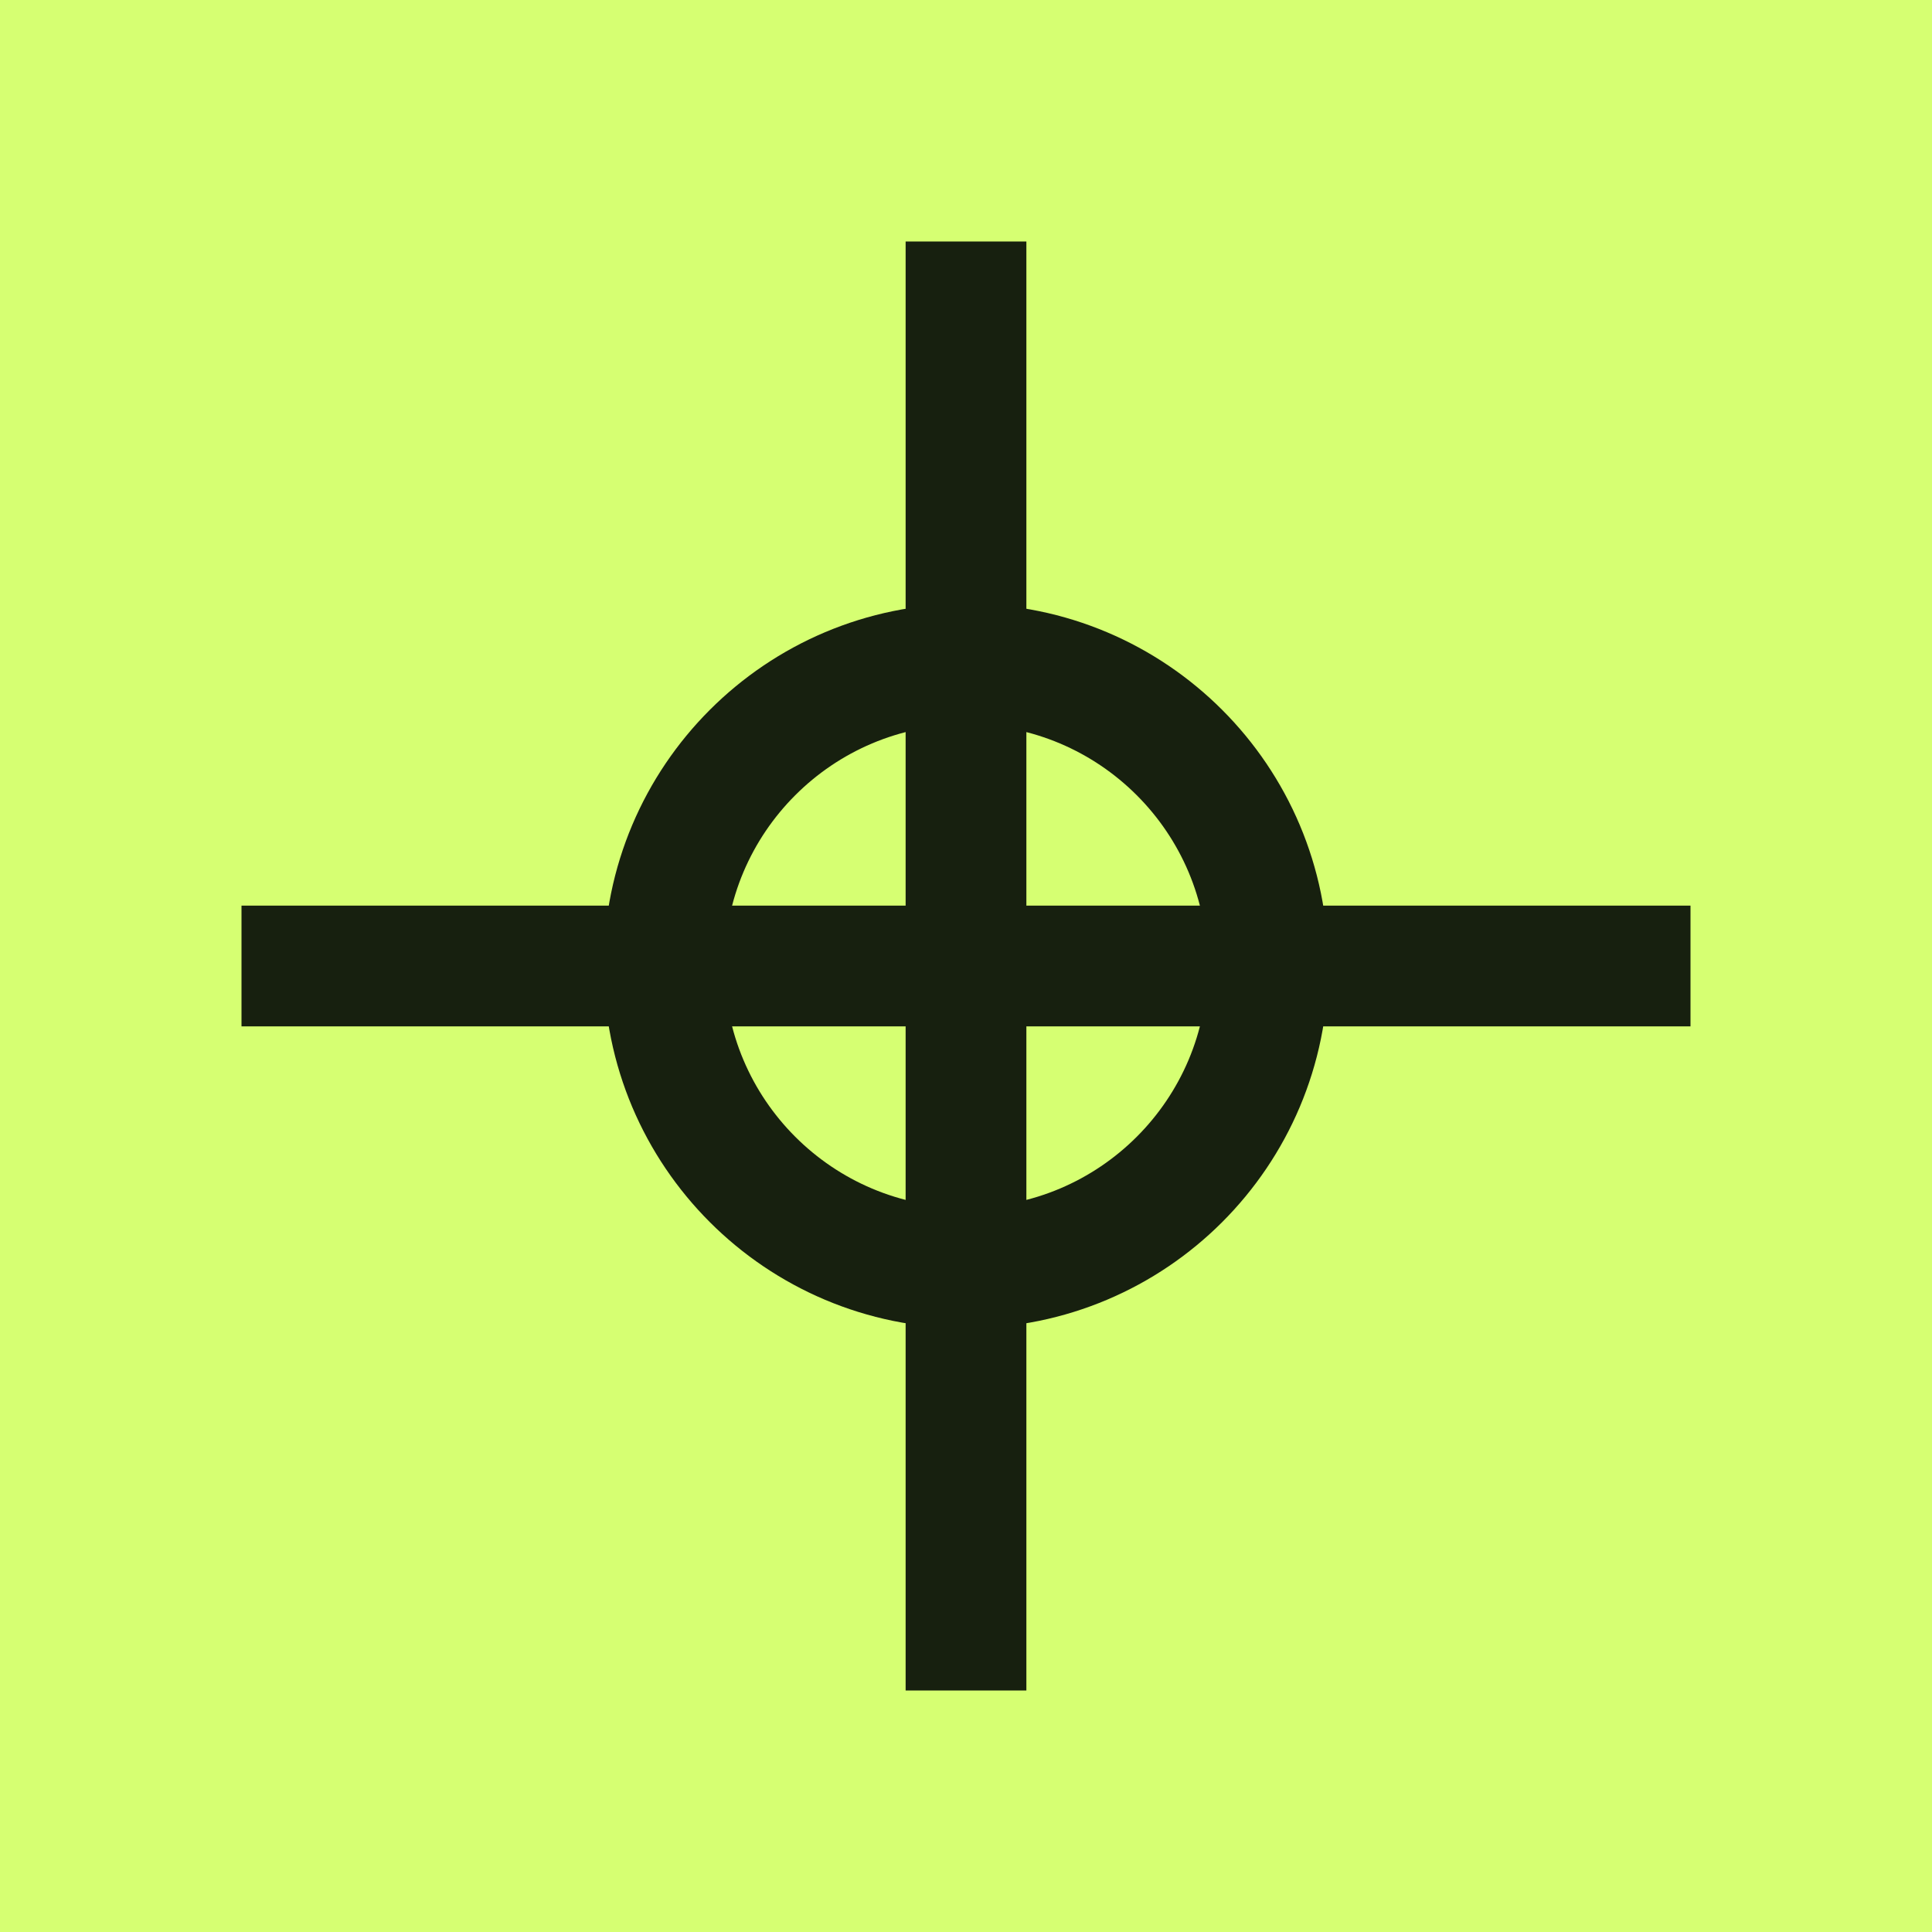
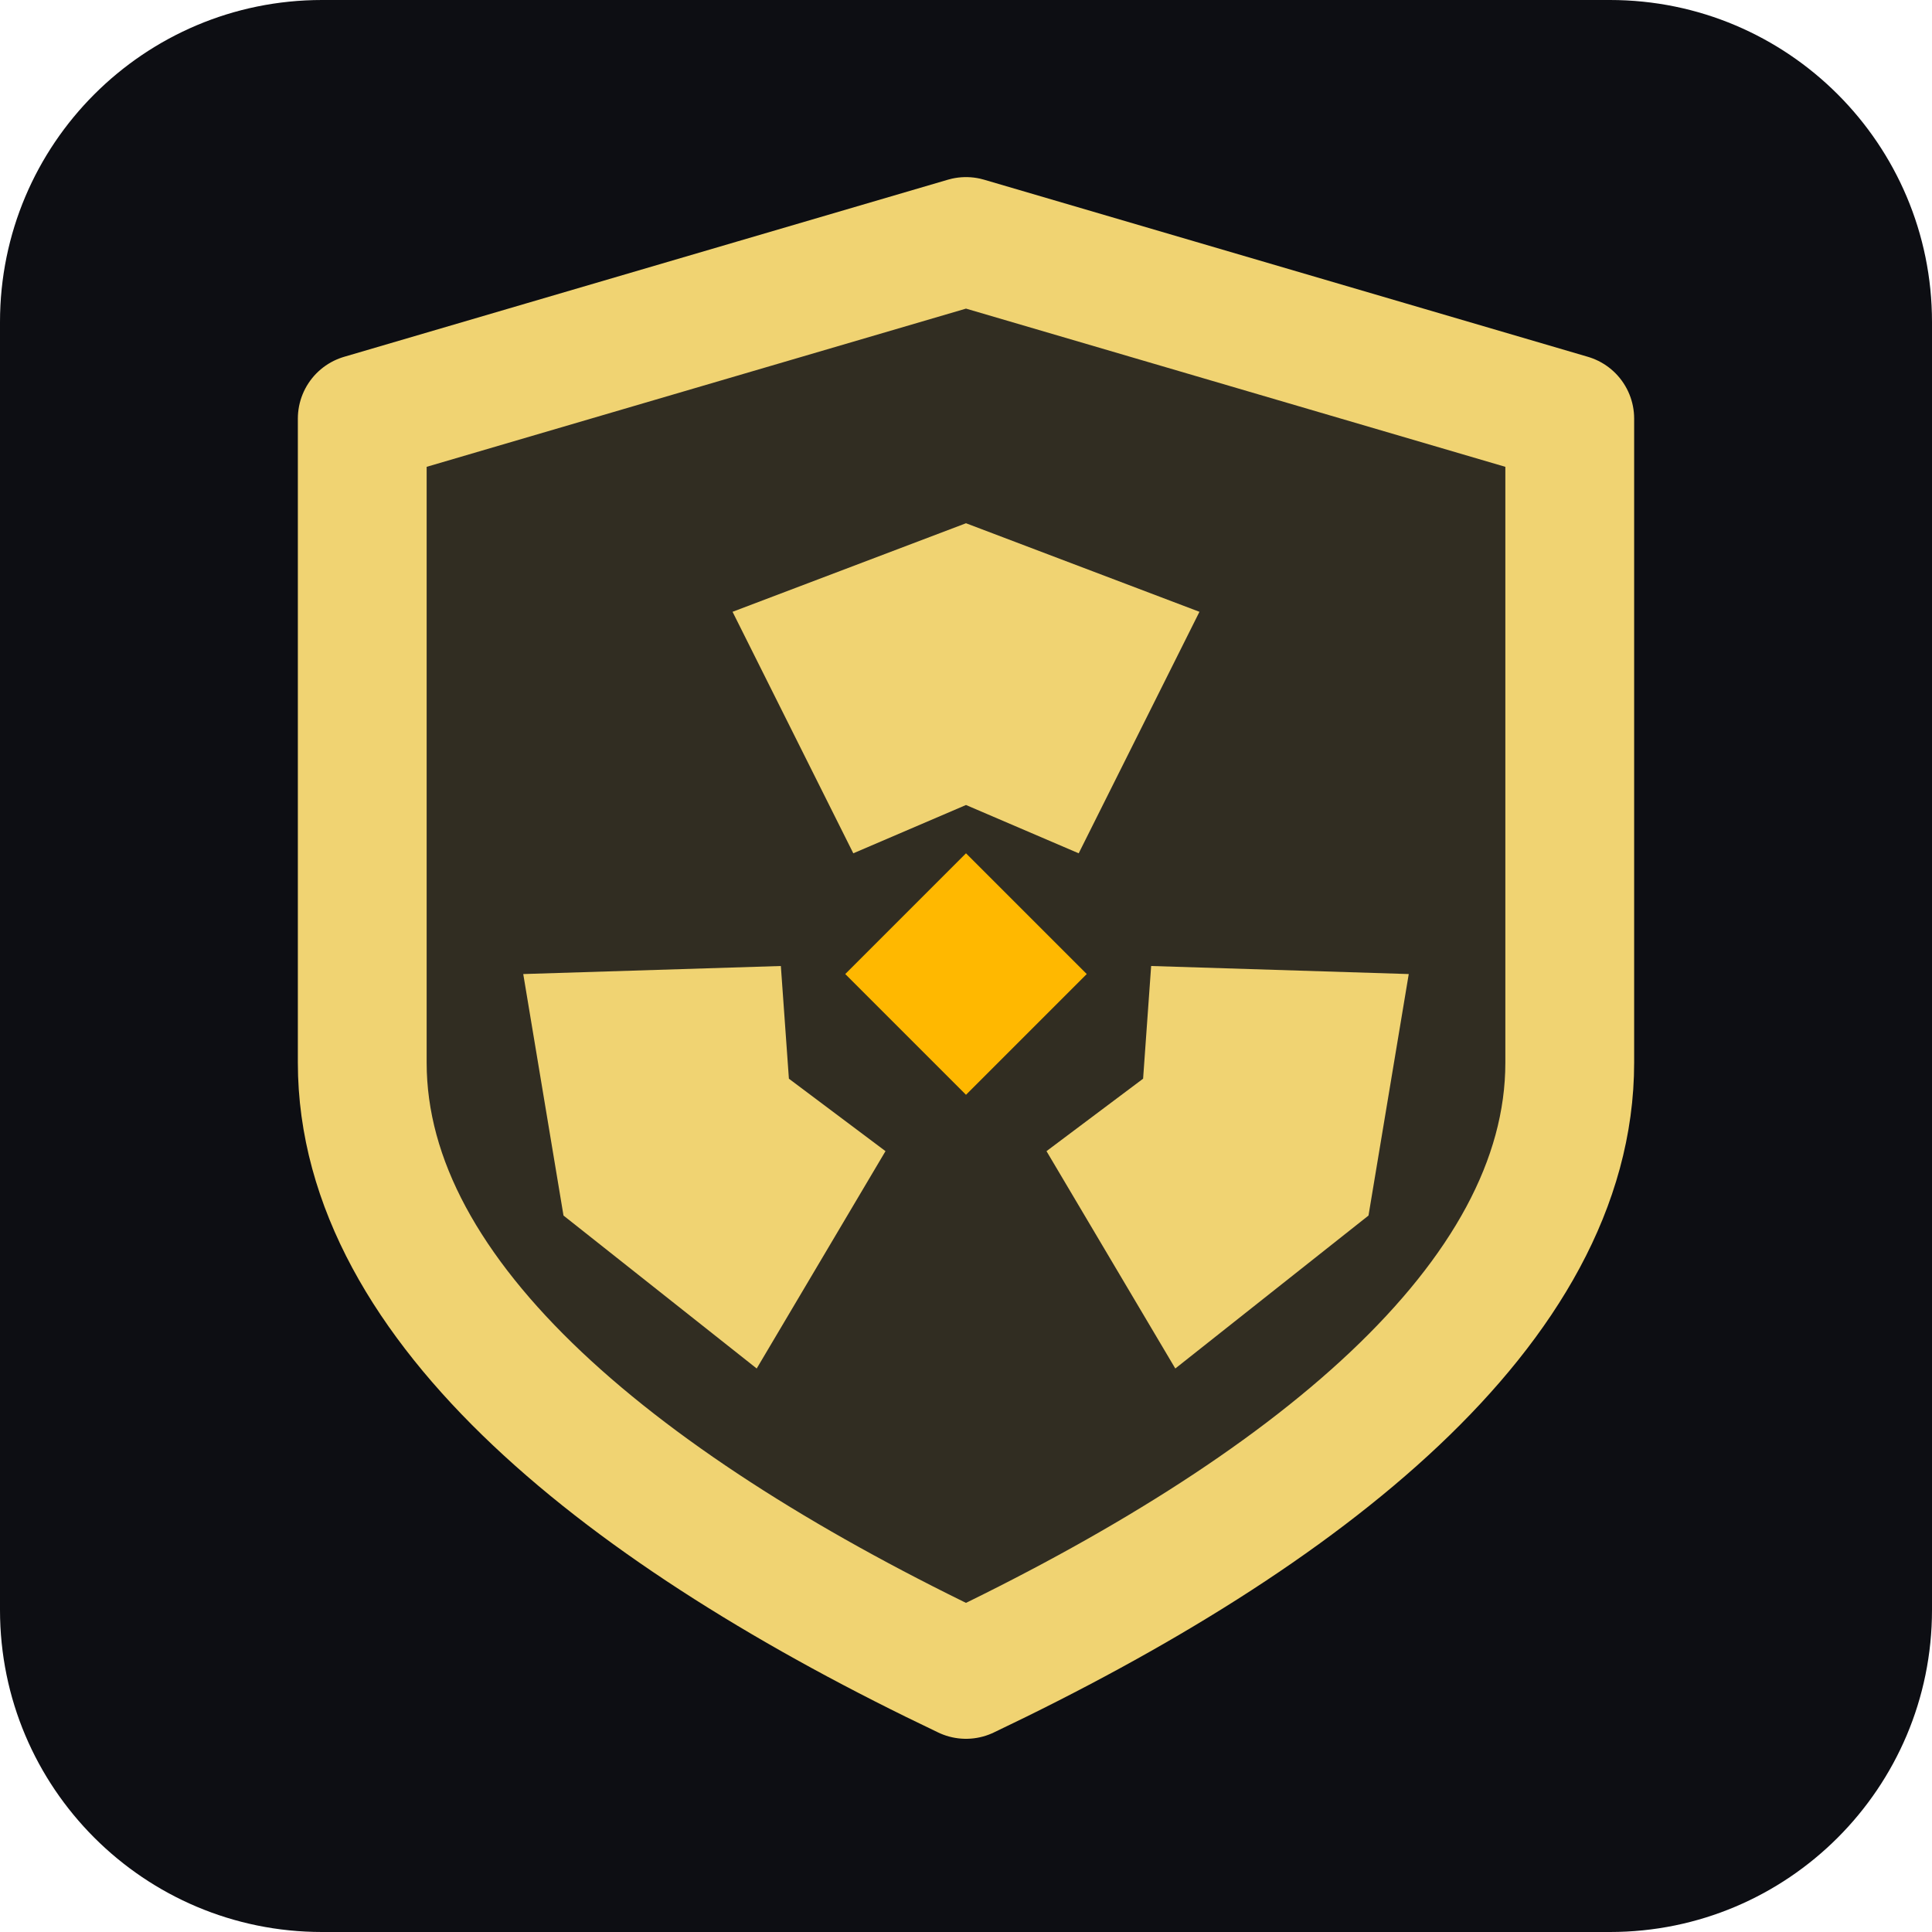
- <svg xmlns="http://www.w3.org/2000/svg" viewBox="0 0 32 32">
-   <rect width="32" height="32" fill="#d6ff72" />
-   <g fill="none" stroke="#17200f" stroke-width="2" stroke-linecap="square">
-     <path d="M16 5v6M16 21v6M5 16h6M21 16h6" />
-     <circle cx="16" cy="16" r="5" />
-     <path d="M16 12v8M12 16h8" />
-   </g>
+ <svg xmlns="http://www.w3.org/2000/svg" viewBox="0 0 24 24">
+   <rect width="24" height="24" rx="4" fill="#0d0e13" />
+   <path fill="#f0d372" fill-opacity="0.16" stroke="#f0d372" stroke-width="1.6" stroke-linejoin="round" d="M4.5 5.2 L12 3 L19.5 5.2 V13.2 C19.5 16.2 16.2 18.8 12 20.8 C7.8 18.8 4.5 16.2 4.5 13.2 Z" />
+   <path fill="#f0d372" d="M9.1 7.6 L12 6.5 L14.9 7.6 L13.4 10.6 L12 10.0 L10.6 10.6 Z M17.5 12.1 L17.0 15.1 L14.6 17.0 L13.0 14.3 L14.2 13.4 L14.3 12.0 Z M6.5 12.1 L9.7 12.0 L9.8 13.4 L11.0 14.3 L9.4 17.0 L7.0 15.1 Z" />
+   <path fill="#ffb800" d="M12 10.6 L13.5 12.1 L12 13.6 L10.5 12.1 Z" />
</svg>
